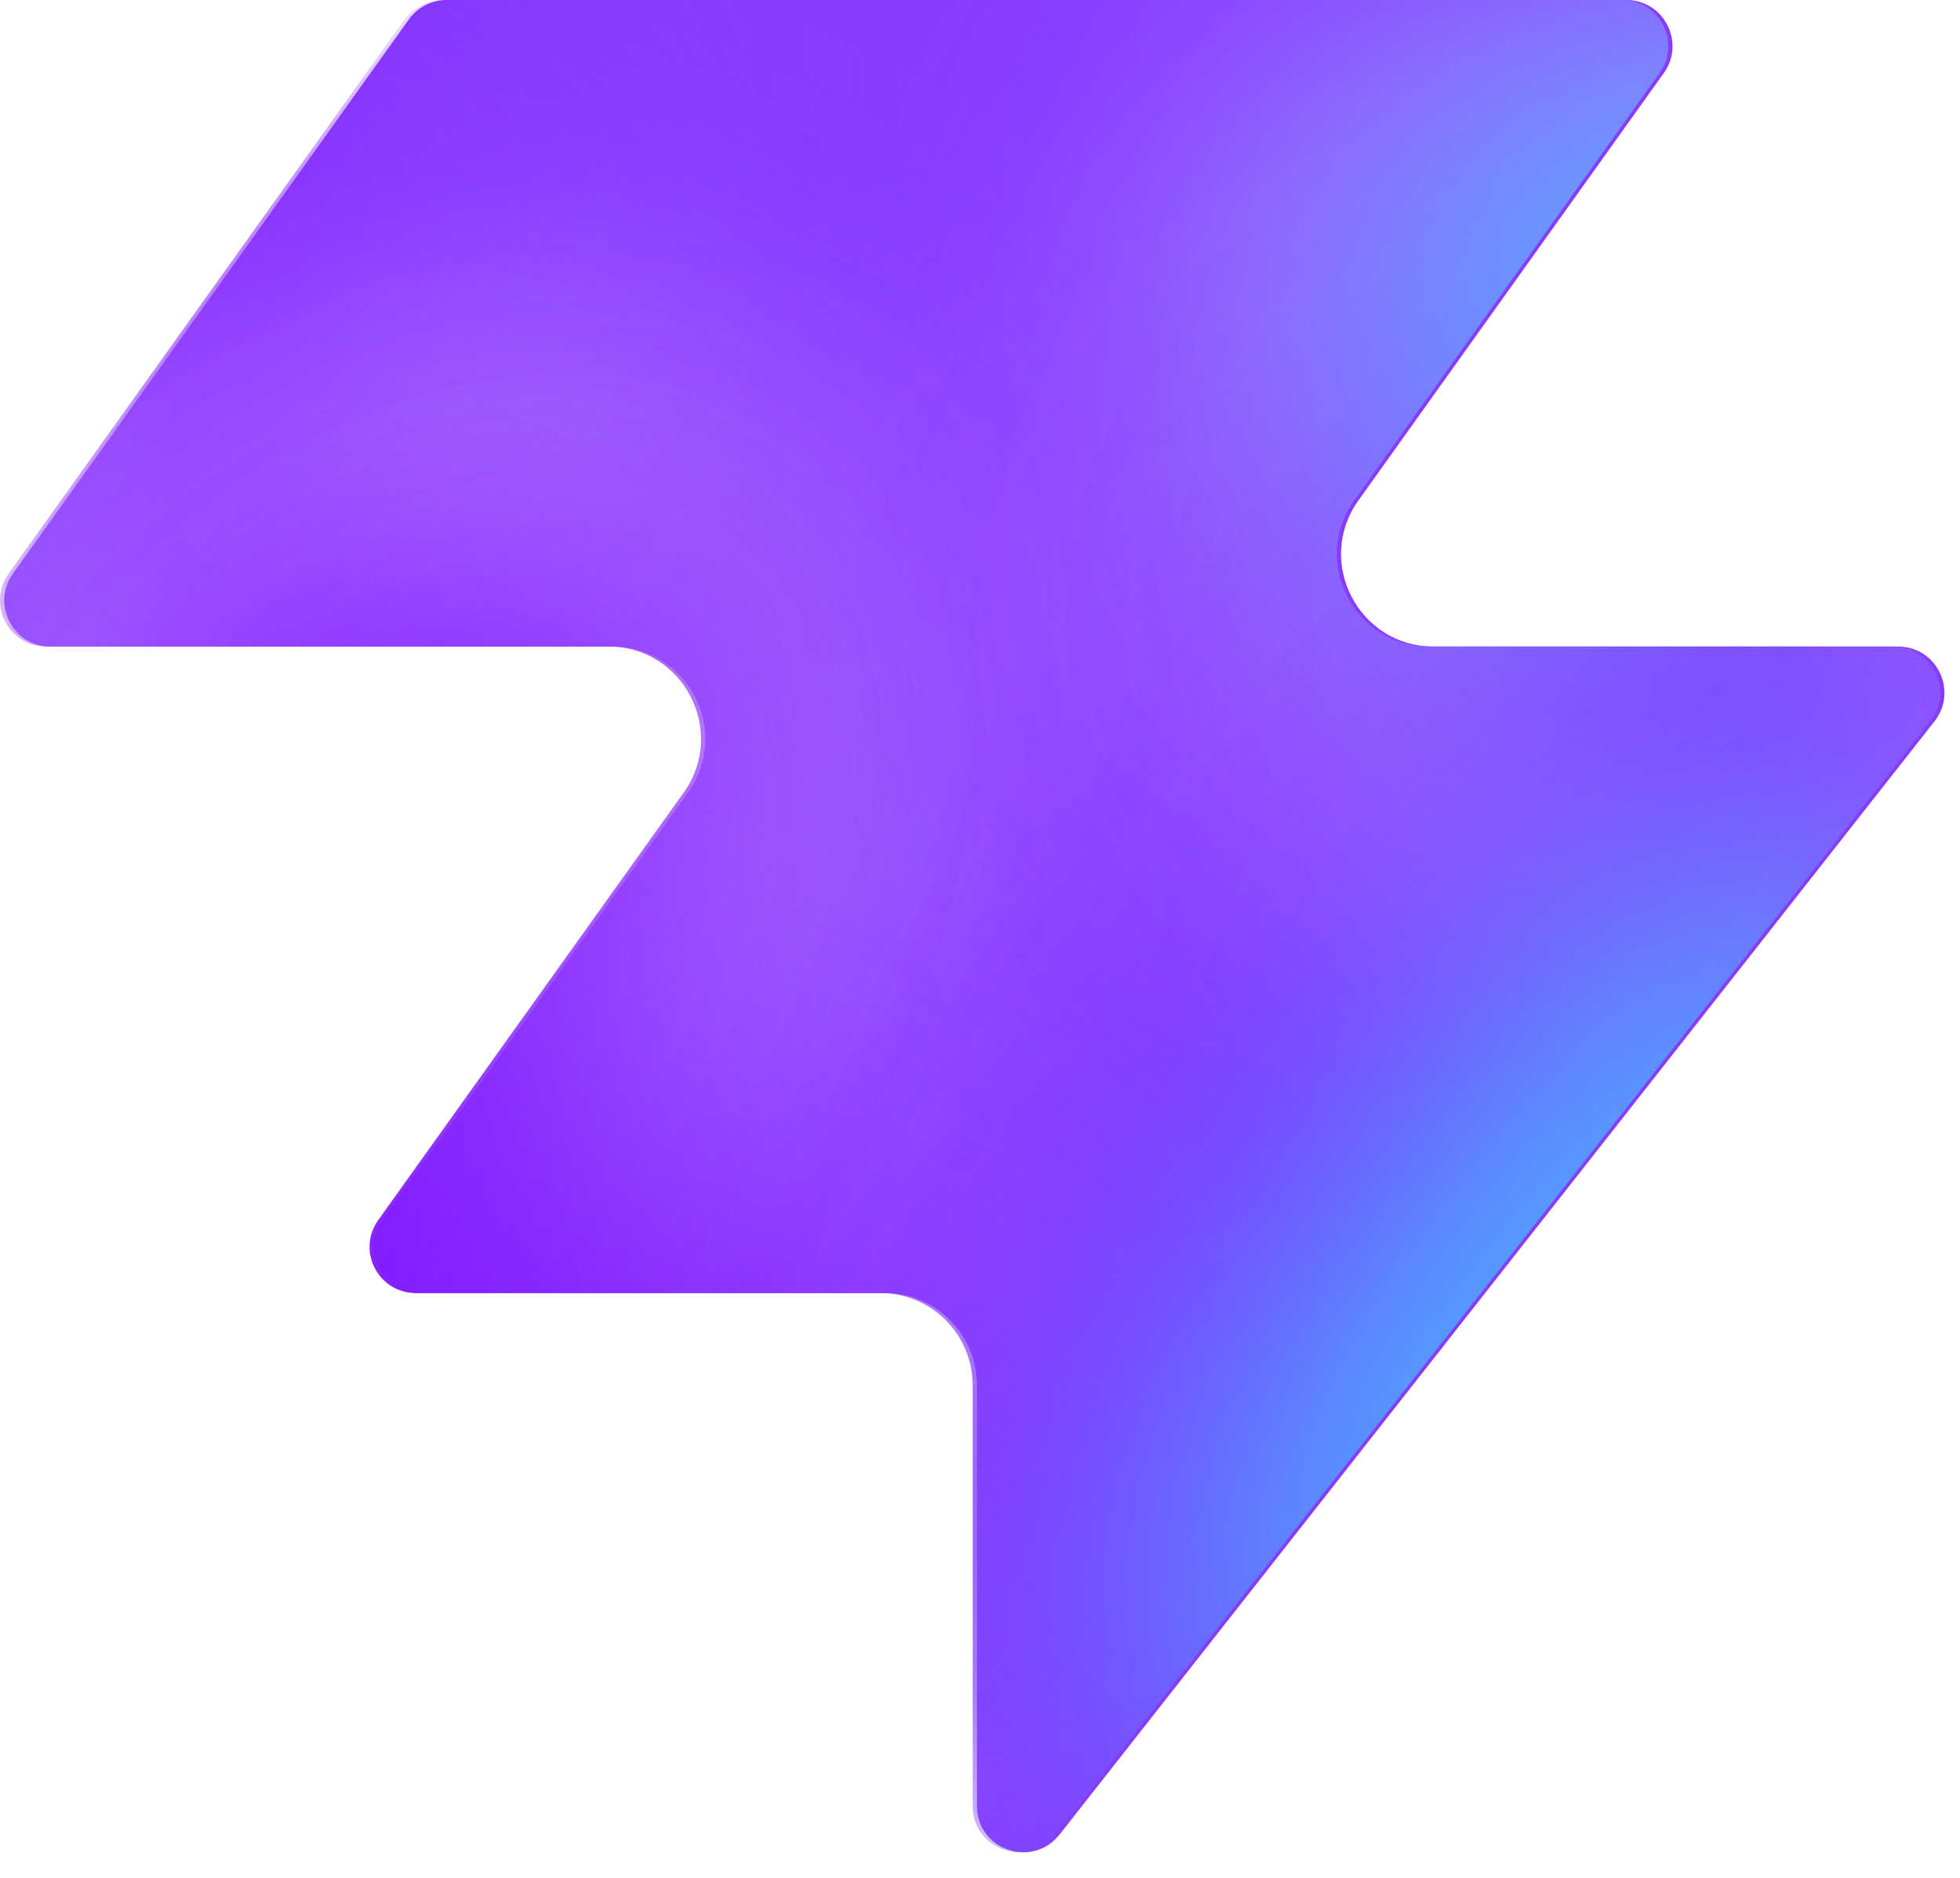
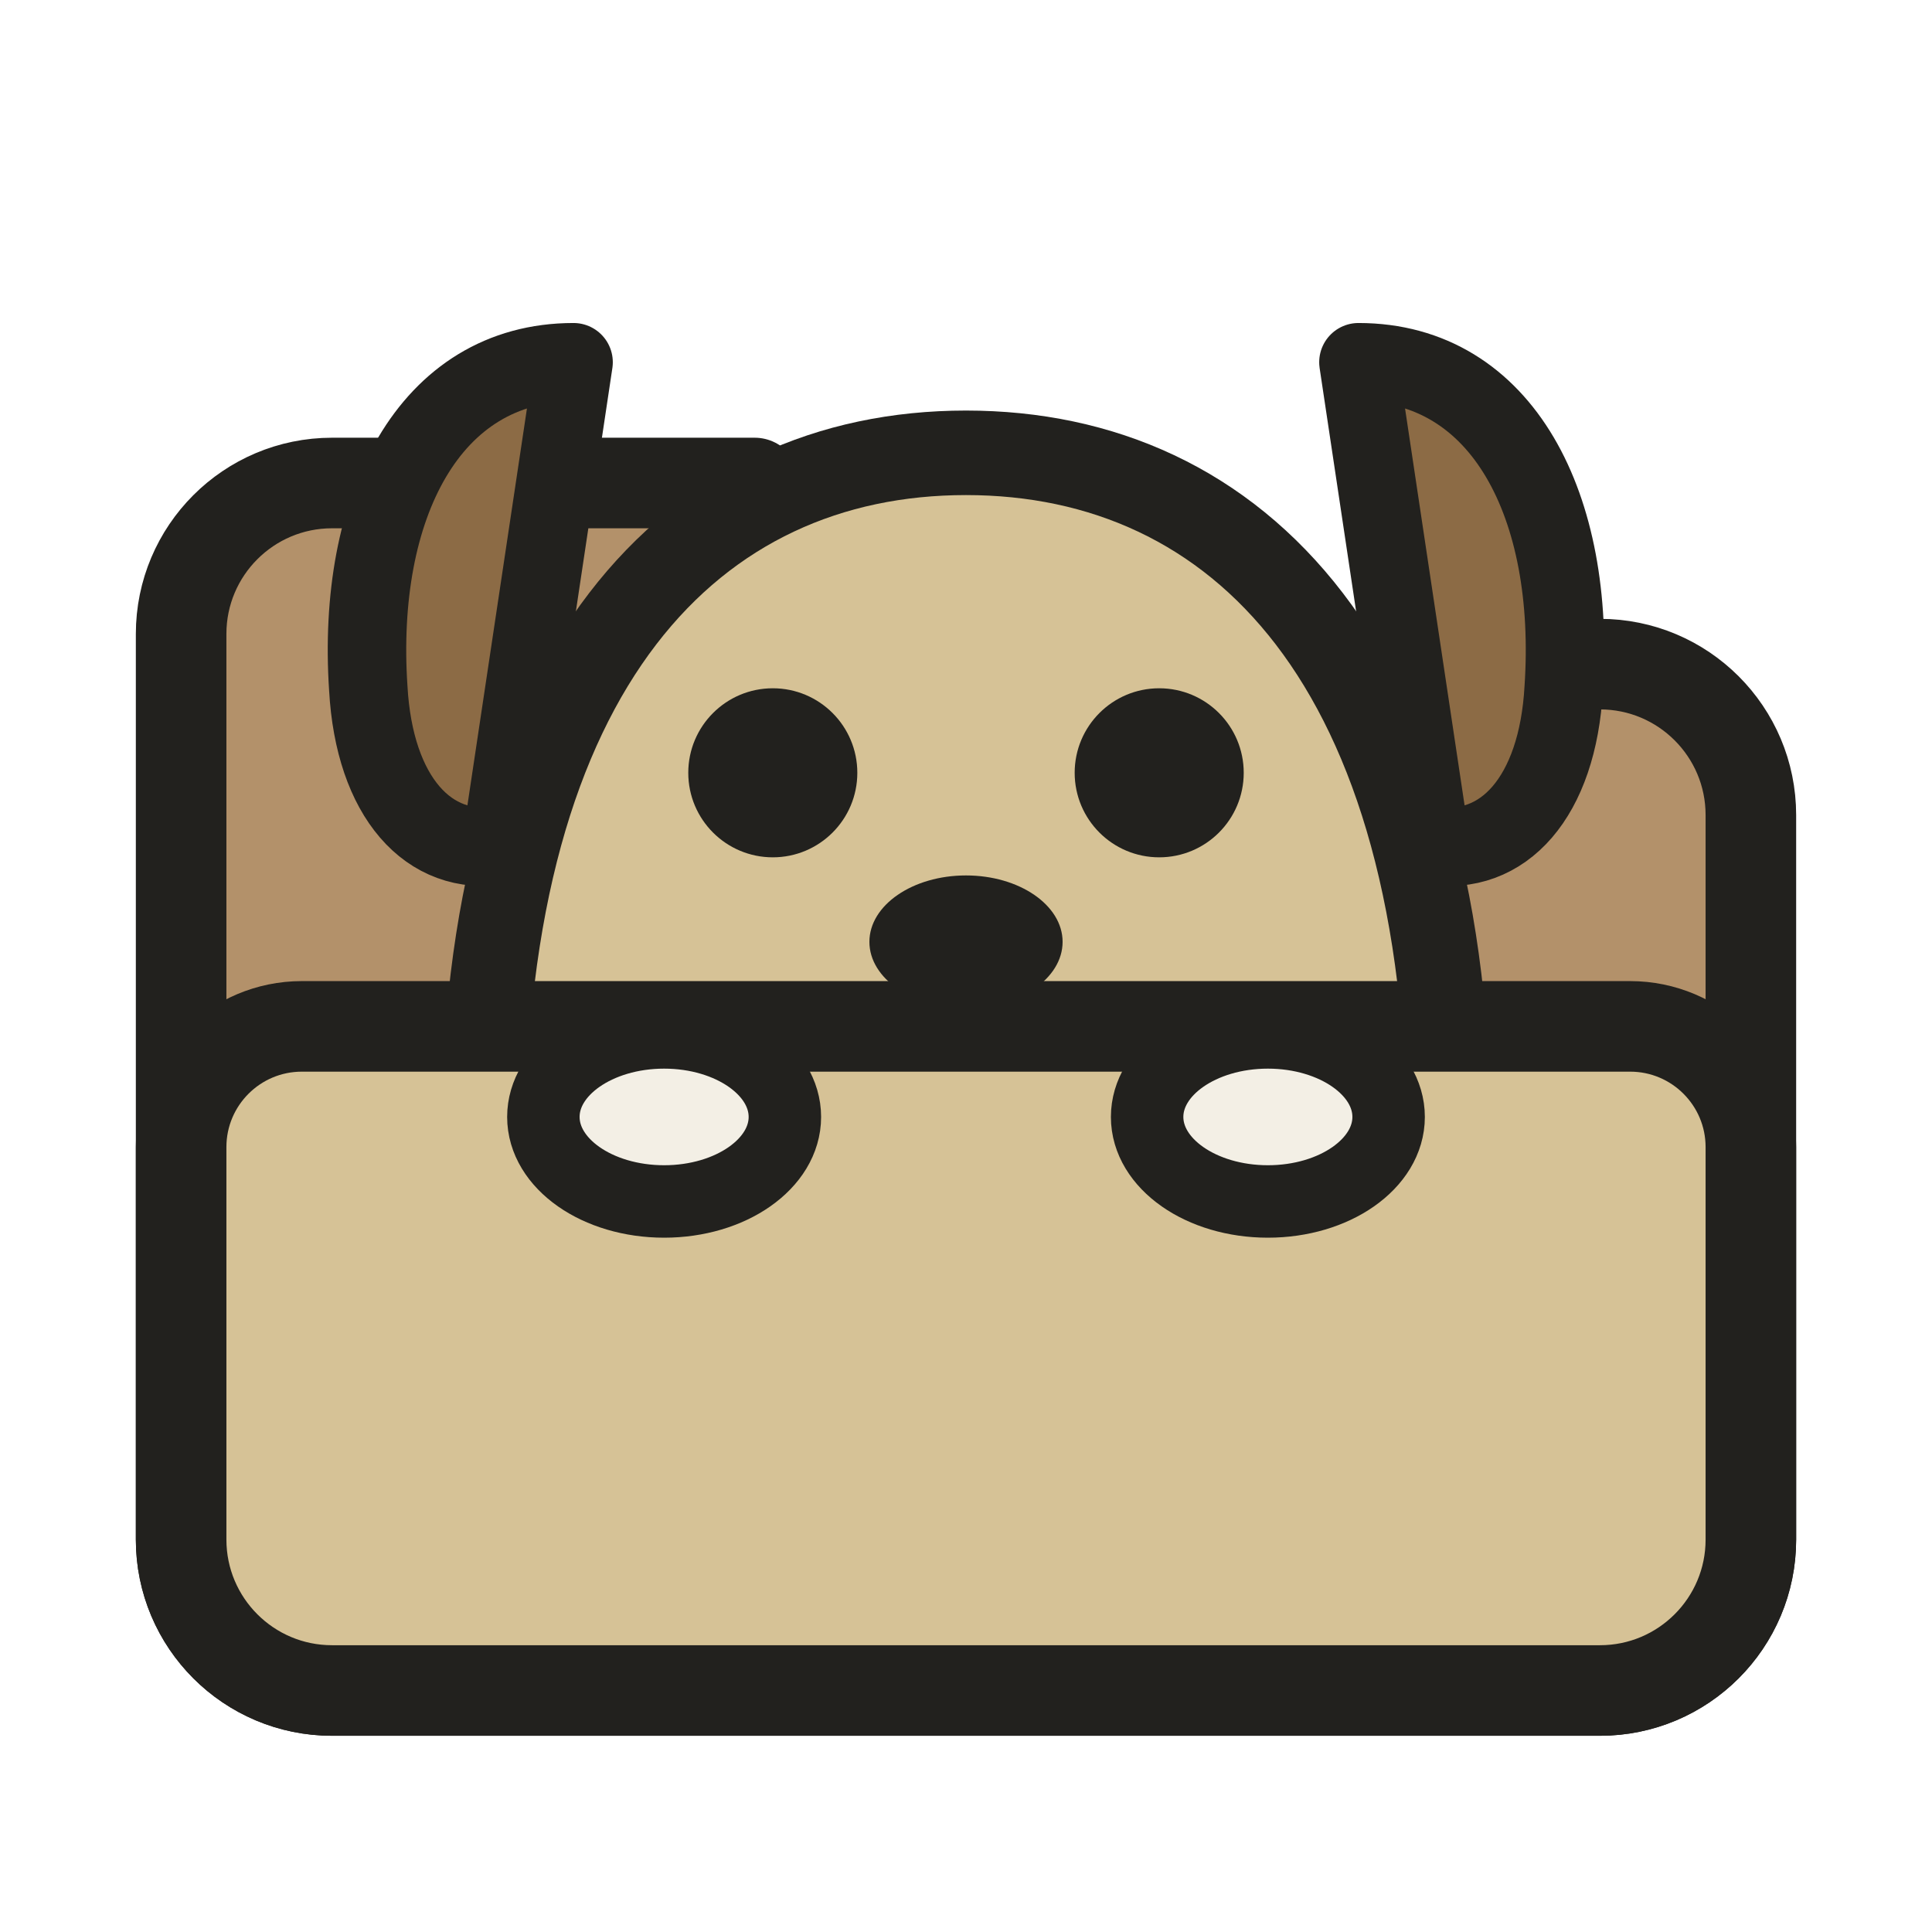
- <svg xmlns="http://www.w3.org/2000/svg" width="48" height="46" fill="none" viewBox="0 0 48 46">
-   <path fill="#863bff" d="M25.946 44.938c-.664.845-2.021.375-2.021-.698V33.937a2.26 2.26 0 0 0-2.262-2.262H10.287c-.92 0-1.456-1.04-.92-1.788l7.48-10.471c1.07-1.497 0-3.578-1.842-3.578H1.237c-.92 0-1.456-1.04-.92-1.788L10.013.474c.214-.297.556-.474.92-.474h28.894c.92 0 1.456 1.04.92 1.788l-7.48 10.471c-1.07 1.498 0 3.579 1.842 3.579h11.377c.943 0 1.473 1.088.89 1.83L25.947 44.94z" style="fill:#863bff;fill:color(display-p3 .525 .23 1);fill-opacity:1" />
-   <mask id="a" width="48" height="46" x="0" y="0" maskUnits="userSpaceOnUse" style="mask-type:alpha">
-     <path fill="#000" d="M25.842 44.938c-.664.844-2.021.375-2.021-.698V33.937a2.26 2.26 0 0 0-2.262-2.262H10.183c-.92 0-1.456-1.04-.92-1.788l7.48-10.471c1.07-1.498 0-3.579-1.842-3.579H1.133c-.92 0-1.456-1.04-.92-1.787L9.91.473c.214-.297.556-.474.92-.474h28.894c.92 0 1.456 1.04.92 1.788l-7.48 10.471c-1.07 1.498 0 3.578 1.842 3.578h11.377c.943 0 1.473 1.088.89 1.832L25.843 44.94z" style="fill:#000;fill-opacity:1" />
-   </mask>
-   <g mask="url(#a)">
-     <g filter="url(#b)">
-       <ellipse cx="5.508" cy="14.704" fill="#ede6ff" rx="5.508" ry="14.704" style="fill:#ede6ff;fill:color(display-p3 .927 .903 1);fill-opacity:1" transform="matrix(.00324 1 1 -.00324 -4.47 31.516)" />
-     </g>
-     <g filter="url(#c)">
-       <ellipse cx="10.399" cy="29.851" fill="#ede6ff" rx="10.399" ry="29.851" style="fill:#ede6ff;fill:color(display-p3 .927 .903 1);fill-opacity:1" transform="matrix(.00324 1 1 -.00324 -39.328 7.883)" />
-     </g>
-     <g filter="url(#d)">
-       <ellipse cx="5.508" cy="30.487" fill="#7e14ff" rx="5.508" ry="30.487" style="fill:#7e14ff;fill:color(display-p3 .492 .077 1);fill-opacity:1" transform="rotate(89.814 -25.913 -14.639)scale(1 -1)" />
-     </g>
-     <g filter="url(#e)">
-       <ellipse cx="5.508" cy="30.599" fill="#7e14ff" rx="5.508" ry="30.599" style="fill:#7e14ff;fill:color(display-p3 .492 .077 1);fill-opacity:1" transform="rotate(89.814 -32.644 -3.334)scale(1 -1)" />
-     </g>
-     <g filter="url(#f)">
-       <ellipse cx="5.508" cy="30.599" fill="#7e14ff" rx="5.508" ry="30.599" style="fill:#7e14ff;fill:color(display-p3 .492 .077 1);fill-opacity:1" transform="matrix(.00324 1 1 -.00324 -34.34 30.47)" />
-     </g>
-     <g filter="url(#g)">
-       <ellipse cx="14.072" cy="22.078" fill="#ede6ff" rx="14.072" ry="22.078" style="fill:#ede6ff;fill:color(display-p3 .927 .903 1);fill-opacity:1" transform="rotate(93.35 24.506 48.493)scale(-1 1)" />
-     </g>
-     <g filter="url(#h)">
-       <ellipse cx="3.47" cy="21.501" fill="#7e14ff" rx="3.47" ry="21.501" style="fill:#7e14ff;fill:color(display-p3 .492 .077 1);fill-opacity:1" transform="rotate(89.009 28.708 47.59)scale(-1 1)" />
-     </g>
-     <g filter="url(#i)">
-       <ellipse cx="3.47" cy="21.501" fill="#7e14ff" rx="3.47" ry="21.501" style="fill:#7e14ff;fill:color(display-p3 .492 .077 1);fill-opacity:1" transform="rotate(89.009 28.708 47.59)scale(-1 1)" />
-     </g>
-     <g filter="url(#j)">
-       <ellipse cx=".387" cy="8.972" fill="#7e14ff" rx="4.407" ry="29.108" style="fill:#7e14ff;fill:color(display-p3 .492 .077 1);fill-opacity:1" transform="rotate(39.51 .387 8.972)" />
-     </g>
-     <g filter="url(#k)">
-       <ellipse cx="47.523" cy="-6.092" fill="#7e14ff" rx="4.407" ry="29.108" style="fill:#7e14ff;fill:color(display-p3 .492 .077 1);fill-opacity:1" transform="rotate(37.892 47.523 -6.092)" />
-     </g>
-     <g filter="url(#l)">
-       <ellipse cx="41.412" cy="6.333" fill="#47bfff" rx="5.971" ry="9.665" style="fill:#47bfff;fill:color(display-p3 .28 .748 1);fill-opacity:1" transform="rotate(37.892 41.412 6.333)" />
-     </g>
-     <g filter="url(#m)">
-       <ellipse cx="-1.879" cy="38.332" fill="#7e14ff" rx="4.407" ry="29.108" style="fill:#7e14ff;fill:color(display-p3 .492 .077 1);fill-opacity:1" transform="rotate(37.892 -1.88 38.332)" />
-     </g>
-     <g filter="url(#n)">
-       <ellipse cx="-1.879" cy="38.332" fill="#7e14ff" rx="4.407" ry="29.108" style="fill:#7e14ff;fill:color(display-p3 .492 .077 1);fill-opacity:1" transform="rotate(37.892 -1.88 38.332)" />
-     </g>
-     <g filter="url(#o)">
-       <ellipse cx="35.651" cy="29.907" fill="#7e14ff" rx="4.407" ry="29.108" style="fill:#7e14ff;fill:color(display-p3 .492 .077 1);fill-opacity:1" transform="rotate(37.892 35.651 29.907)" />
-     </g>
-     <g filter="url(#p)">
-       <ellipse cx="38.418" cy="32.4" fill="#47bfff" rx="5.971" ry="15.297" style="fill:#47bfff;fill:color(display-p3 .28 .748 1);fill-opacity:1" transform="rotate(37.892 38.418 32.4)" />
-     </g>
-   </g>
-   <defs>
-     <filter id="b" width="60.045" height="41.654" x="-19.77" y="16.149" color-interpolation-filters="sRGB" filterUnits="userSpaceOnUse">
-       <feFlood flood-opacity="0" result="BackgroundImageFix" />
-       <feBlend in="SourceGraphic" in2="BackgroundImageFix" result="shape" />
-       <feGaussianBlur result="effect1_foregroundBlur_2002_17158" stdDeviation="7.659" />
-     </filter>
-     <filter id="c" width="90.34" height="51.437" x="-54.613" y="-7.533" color-interpolation-filters="sRGB" filterUnits="userSpaceOnUse">
-       <feFlood flood-opacity="0" result="BackgroundImageFix" />
-       <feBlend in="SourceGraphic" in2="BackgroundImageFix" result="shape" />
-       <feGaussianBlur result="effect1_foregroundBlur_2002_17158" stdDeviation="7.659" />
-     </filter>
-     <filter id="d" width="79.355" height="29.4" x="-49.64" y="2.03" color-interpolation-filters="sRGB" filterUnits="userSpaceOnUse">
-       <feFlood flood-opacity="0" result="BackgroundImageFix" />
-       <feBlend in="SourceGraphic" in2="BackgroundImageFix" result="shape" />
-       <feGaussianBlur result="effect1_foregroundBlur_2002_17158" stdDeviation="4.596" />
-     </filter>
-     <filter id="e" width="79.579" height="29.4" x="-45.045" y="20.029" color-interpolation-filters="sRGB" filterUnits="userSpaceOnUse">
-       <feFlood flood-opacity="0" result="BackgroundImageFix" />
-       <feBlend in="SourceGraphic" in2="BackgroundImageFix" result="shape" />
-       <feGaussianBlur result="effect1_foregroundBlur_2002_17158" stdDeviation="4.596" />
-     </filter>
-     <filter id="f" width="79.579" height="29.4" x="-43.513" y="21.178" color-interpolation-filters="sRGB" filterUnits="userSpaceOnUse">
-       <feFlood flood-opacity="0" result="BackgroundImageFix" />
-       <feBlend in="SourceGraphic" in2="BackgroundImageFix" result="shape" />
-       <feGaussianBlur result="effect1_foregroundBlur_2002_17158" stdDeviation="4.596" />
-     </filter>
-     <filter id="g" width="74.749" height="58.852" x="15.756" y="-17.901" color-interpolation-filters="sRGB" filterUnits="userSpaceOnUse">
-       <feFlood flood-opacity="0" result="BackgroundImageFix" />
-       <feBlend in="SourceGraphic" in2="BackgroundImageFix" result="shape" />
-       <feGaussianBlur result="effect1_foregroundBlur_2002_17158" stdDeviation="7.659" />
-     </filter>
-     <filter id="h" width="61.377" height="25.362" x="23.548" y="2.284" color-interpolation-filters="sRGB" filterUnits="userSpaceOnUse">
-       <feFlood flood-opacity="0" result="BackgroundImageFix" />
-       <feBlend in="SourceGraphic" in2="BackgroundImageFix" result="shape" />
-       <feGaussianBlur result="effect1_foregroundBlur_2002_17158" stdDeviation="4.596" />
-     </filter>
-     <filter id="i" width="61.377" height="25.362" x="23.548" y="2.284" color-interpolation-filters="sRGB" filterUnits="userSpaceOnUse">
-       <feFlood flood-opacity="0" result="BackgroundImageFix" />
-       <feBlend in="SourceGraphic" in2="BackgroundImageFix" result="shape" />
-       <feGaussianBlur result="effect1_foregroundBlur_2002_17158" stdDeviation="4.596" />
-     </filter>
-     <filter id="j" width="56.045" height="63.649" x="-27.636" y="-22.853" color-interpolation-filters="sRGB" filterUnits="userSpaceOnUse">
-       <feFlood flood-opacity="0" result="BackgroundImageFix" />
-       <feBlend in="SourceGraphic" in2="BackgroundImageFix" result="shape" />
-       <feGaussianBlur result="effect1_foregroundBlur_2002_17158" stdDeviation="4.596" />
-     </filter>
-     <filter id="k" width="54.814" height="64.646" x="20.116" y="-38.415" color-interpolation-filters="sRGB" filterUnits="userSpaceOnUse">
-       <feFlood flood-opacity="0" result="BackgroundImageFix" />
-       <feBlend in="SourceGraphic" in2="BackgroundImageFix" result="shape" />
-       <feGaussianBlur result="effect1_foregroundBlur_2002_17158" stdDeviation="4.596" />
-     </filter>
-     <filter id="l" width="33.541" height="35.313" x="24.641" y="-11.323" color-interpolation-filters="sRGB" filterUnits="userSpaceOnUse">
-       <feFlood flood-opacity="0" result="BackgroundImageFix" />
-       <feBlend in="SourceGraphic" in2="BackgroundImageFix" result="shape" />
-       <feGaussianBlur result="effect1_foregroundBlur_2002_17158" stdDeviation="4.596" />
-     </filter>
-     <filter id="m" width="54.814" height="64.646" x="-29.286" y="6.009" color-interpolation-filters="sRGB" filterUnits="userSpaceOnUse">
-       <feFlood flood-opacity="0" result="BackgroundImageFix" />
-       <feBlend in="SourceGraphic" in2="BackgroundImageFix" result="shape" />
-       <feGaussianBlur result="effect1_foregroundBlur_2002_17158" stdDeviation="4.596" />
-     </filter>
-     <filter id="n" width="54.814" height="64.646" x="-29.286" y="6.009" color-interpolation-filters="sRGB" filterUnits="userSpaceOnUse">
-       <feFlood flood-opacity="0" result="BackgroundImageFix" />
-       <feBlend in="SourceGraphic" in2="BackgroundImageFix" result="shape" />
-       <feGaussianBlur result="effect1_foregroundBlur_2002_17158" stdDeviation="4.596" />
-     </filter>
-     <filter id="o" width="54.814" height="64.646" x="8.244" y="-2.416" color-interpolation-filters="sRGB" filterUnits="userSpaceOnUse">
-       <feFlood flood-opacity="0" result="BackgroundImageFix" />
-       <feBlend in="SourceGraphic" in2="BackgroundImageFix" result="shape" />
-       <feGaussianBlur result="effect1_foregroundBlur_2002_17158" stdDeviation="4.596" />
-     </filter>
-     <filter id="p" width="39.409" height="43.623" x="18.713" y="10.588" color-interpolation-filters="sRGB" filterUnits="userSpaceOnUse">
-       <feFlood flood-opacity="0" result="BackgroundImageFix" />
-       <feBlend in="SourceGraphic" in2="BackgroundImageFix" result="shape" />
-       <feGaussianBlur result="effect1_foregroundBlur_2002_17158" stdDeviation="4.596" />
-     </filter>
-   </defs>
+ <svg xmlns="http://www.w3.org/2000/svg" viewBox="0 0 32 32">
+   <path d="M3 10.5A2.5 2.5 0 0 1 5.5 8h7l2.5 3h11.5a2.5 2.5 0 0 1 2.5 2.5v12a2.5 2.5 0 0 1-2.5 2.5h-21A2.5 2.5 0 0 1 3 25.5z" fill="#b3916a" stroke="#22211e" stroke-width="1.5" stroke-linejoin="round" />
+   <path d="M9.5 6c-2.4 0-3.6 2.4-3.4 5.4.1 1.8 1 2.8 2.2 2.6z" fill="#8c6b45" stroke="#22211e" stroke-width="1.3" stroke-linejoin="round" />
+   <path d="M22.5 6c2.4 0 3.6 2.4 3.4 5.4-.1 1.8-1 2.8-2.2 2.6z" fill="#8c6b45" stroke="#22211e" stroke-width="1.3" stroke-linejoin="round" />
+   <path d="M8 19c0-8 3.5-11.5 8-11.5S24 11 24 19z" fill="#d6c296" stroke="#22211e" stroke-width="1.4" />
+   <circle cx="12.8" cy="12.8" r="1.4" fill="#22211e" />
+   <circle cx="19.2" cy="12.8" r="1.4" fill="#22211e" />
+   <ellipse cx="16" cy="15.6" rx="1.6" ry="1.1" fill="#22211e" />
+   <path d="M3 19a2 2 0 0 1 2-2h22a2 2 0 0 1 2 2v6.5a2.5 2.5 0 0 1-2.5 2.5h-21A2.5 2.5 0 0 1 3 25.5z" fill="#d6c296" stroke="#22211e" stroke-width="1.5" stroke-linejoin="round" />
+   <ellipse cx="11" cy="18.5" rx="2" ry="1.4" fill="#f3efe5" stroke="#22211e" stroke-width="1.2" />
+   <ellipse cx="21" cy="18.5" rx="2" ry="1.4" fill="#f3efe5" stroke="#22211e" stroke-width="1.2" />
</svg>
